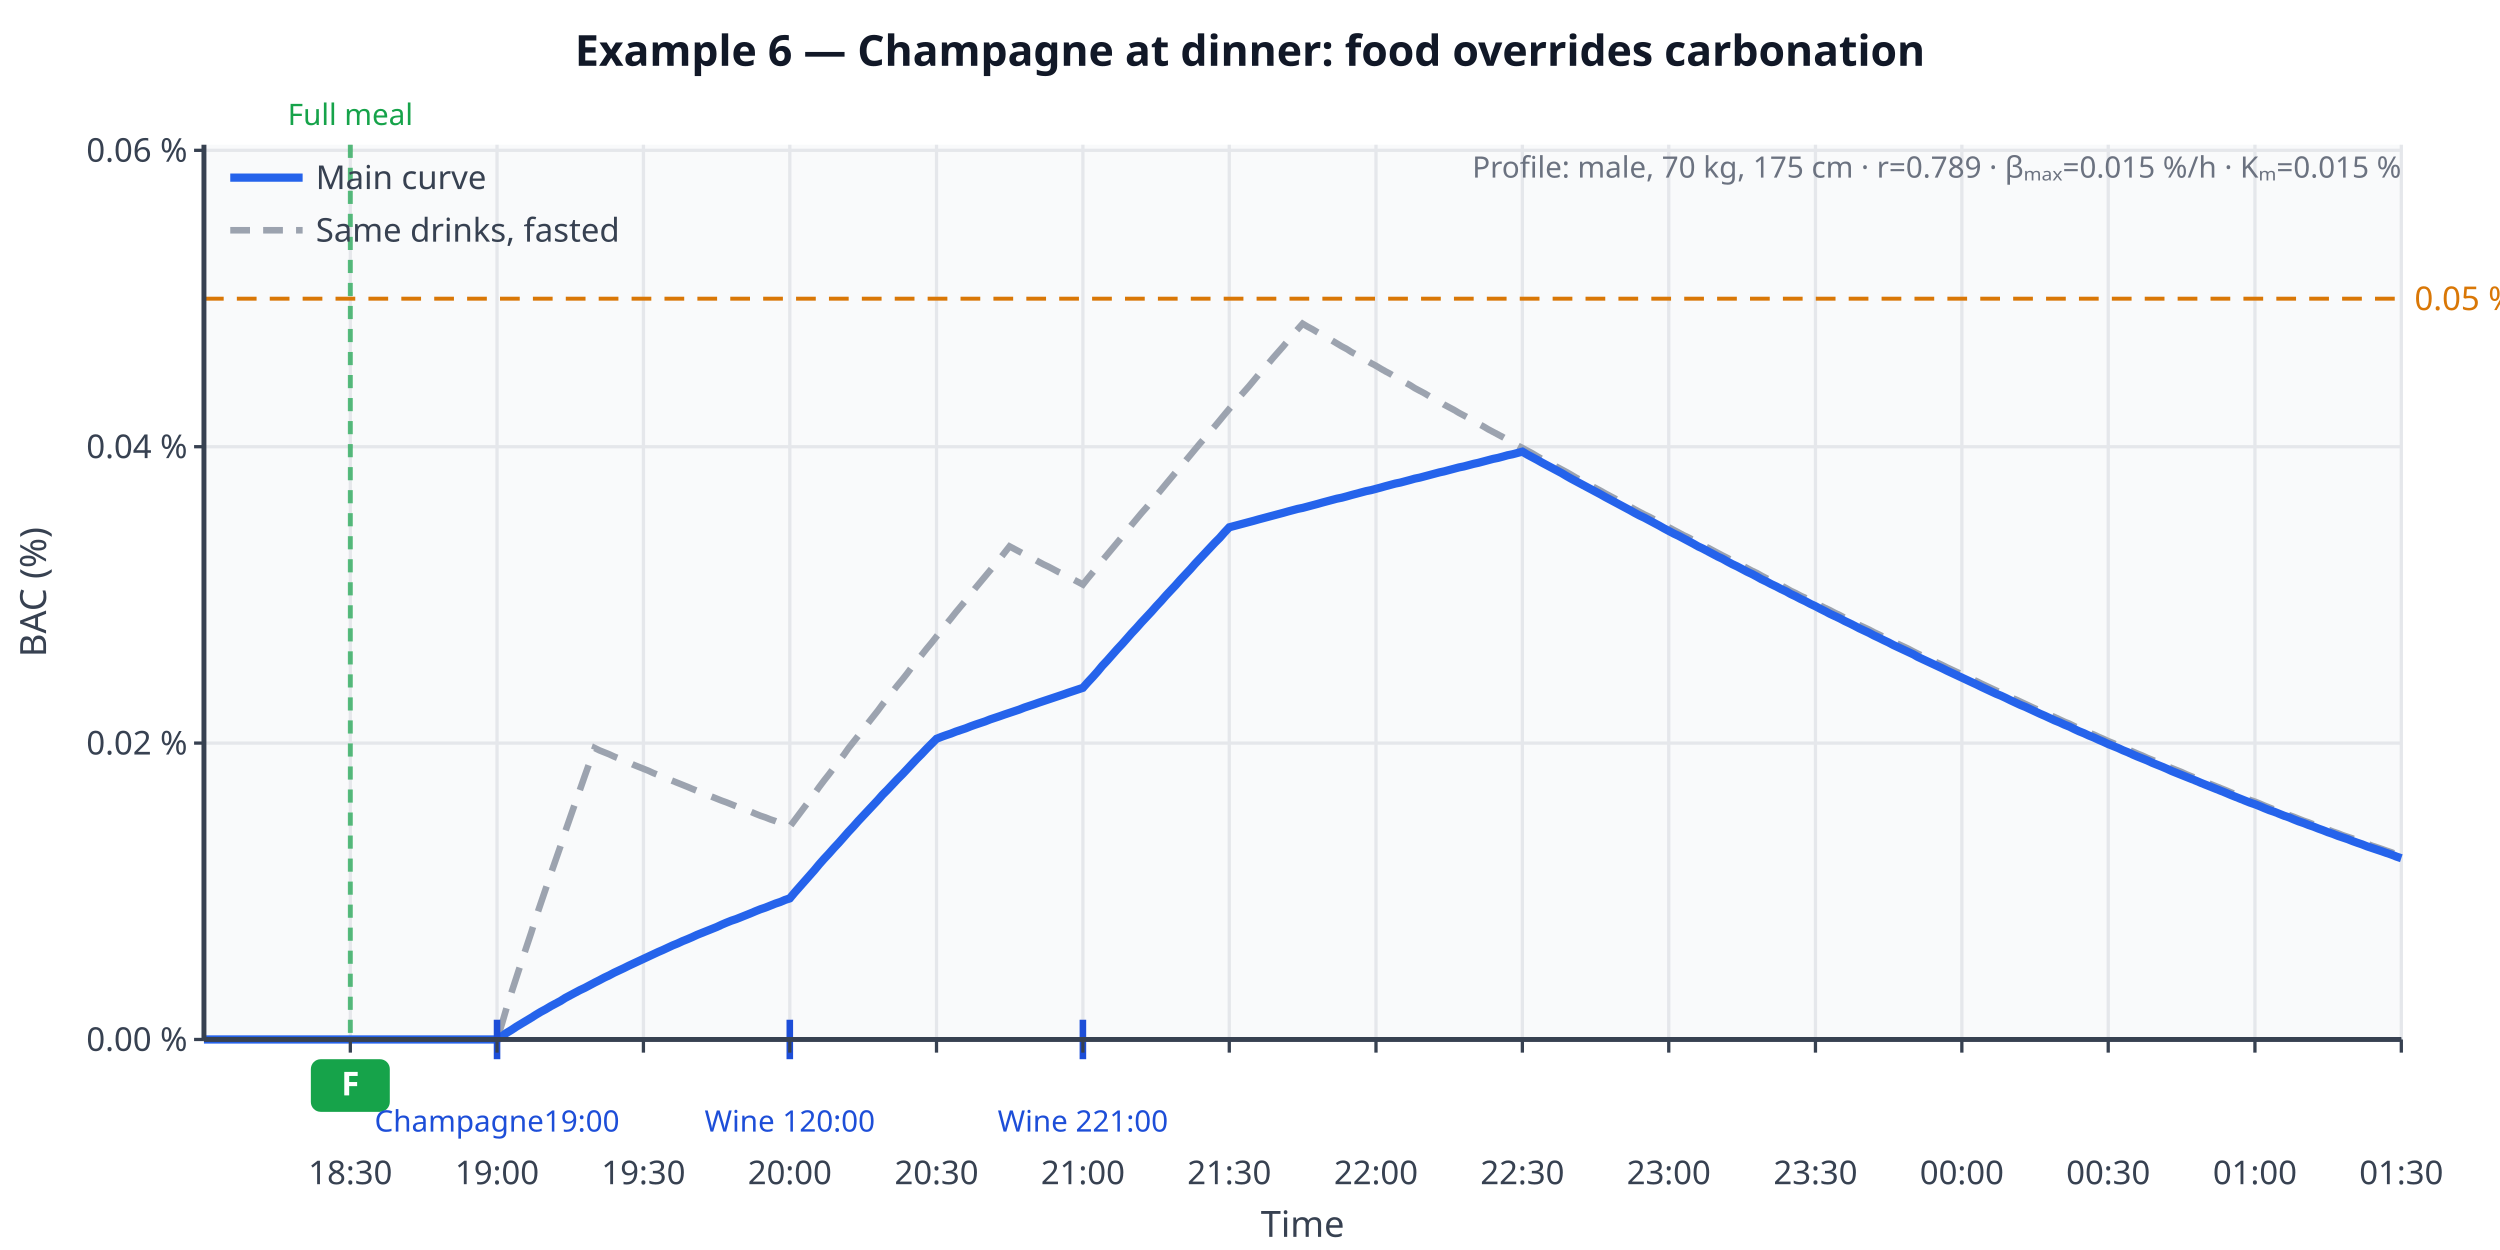
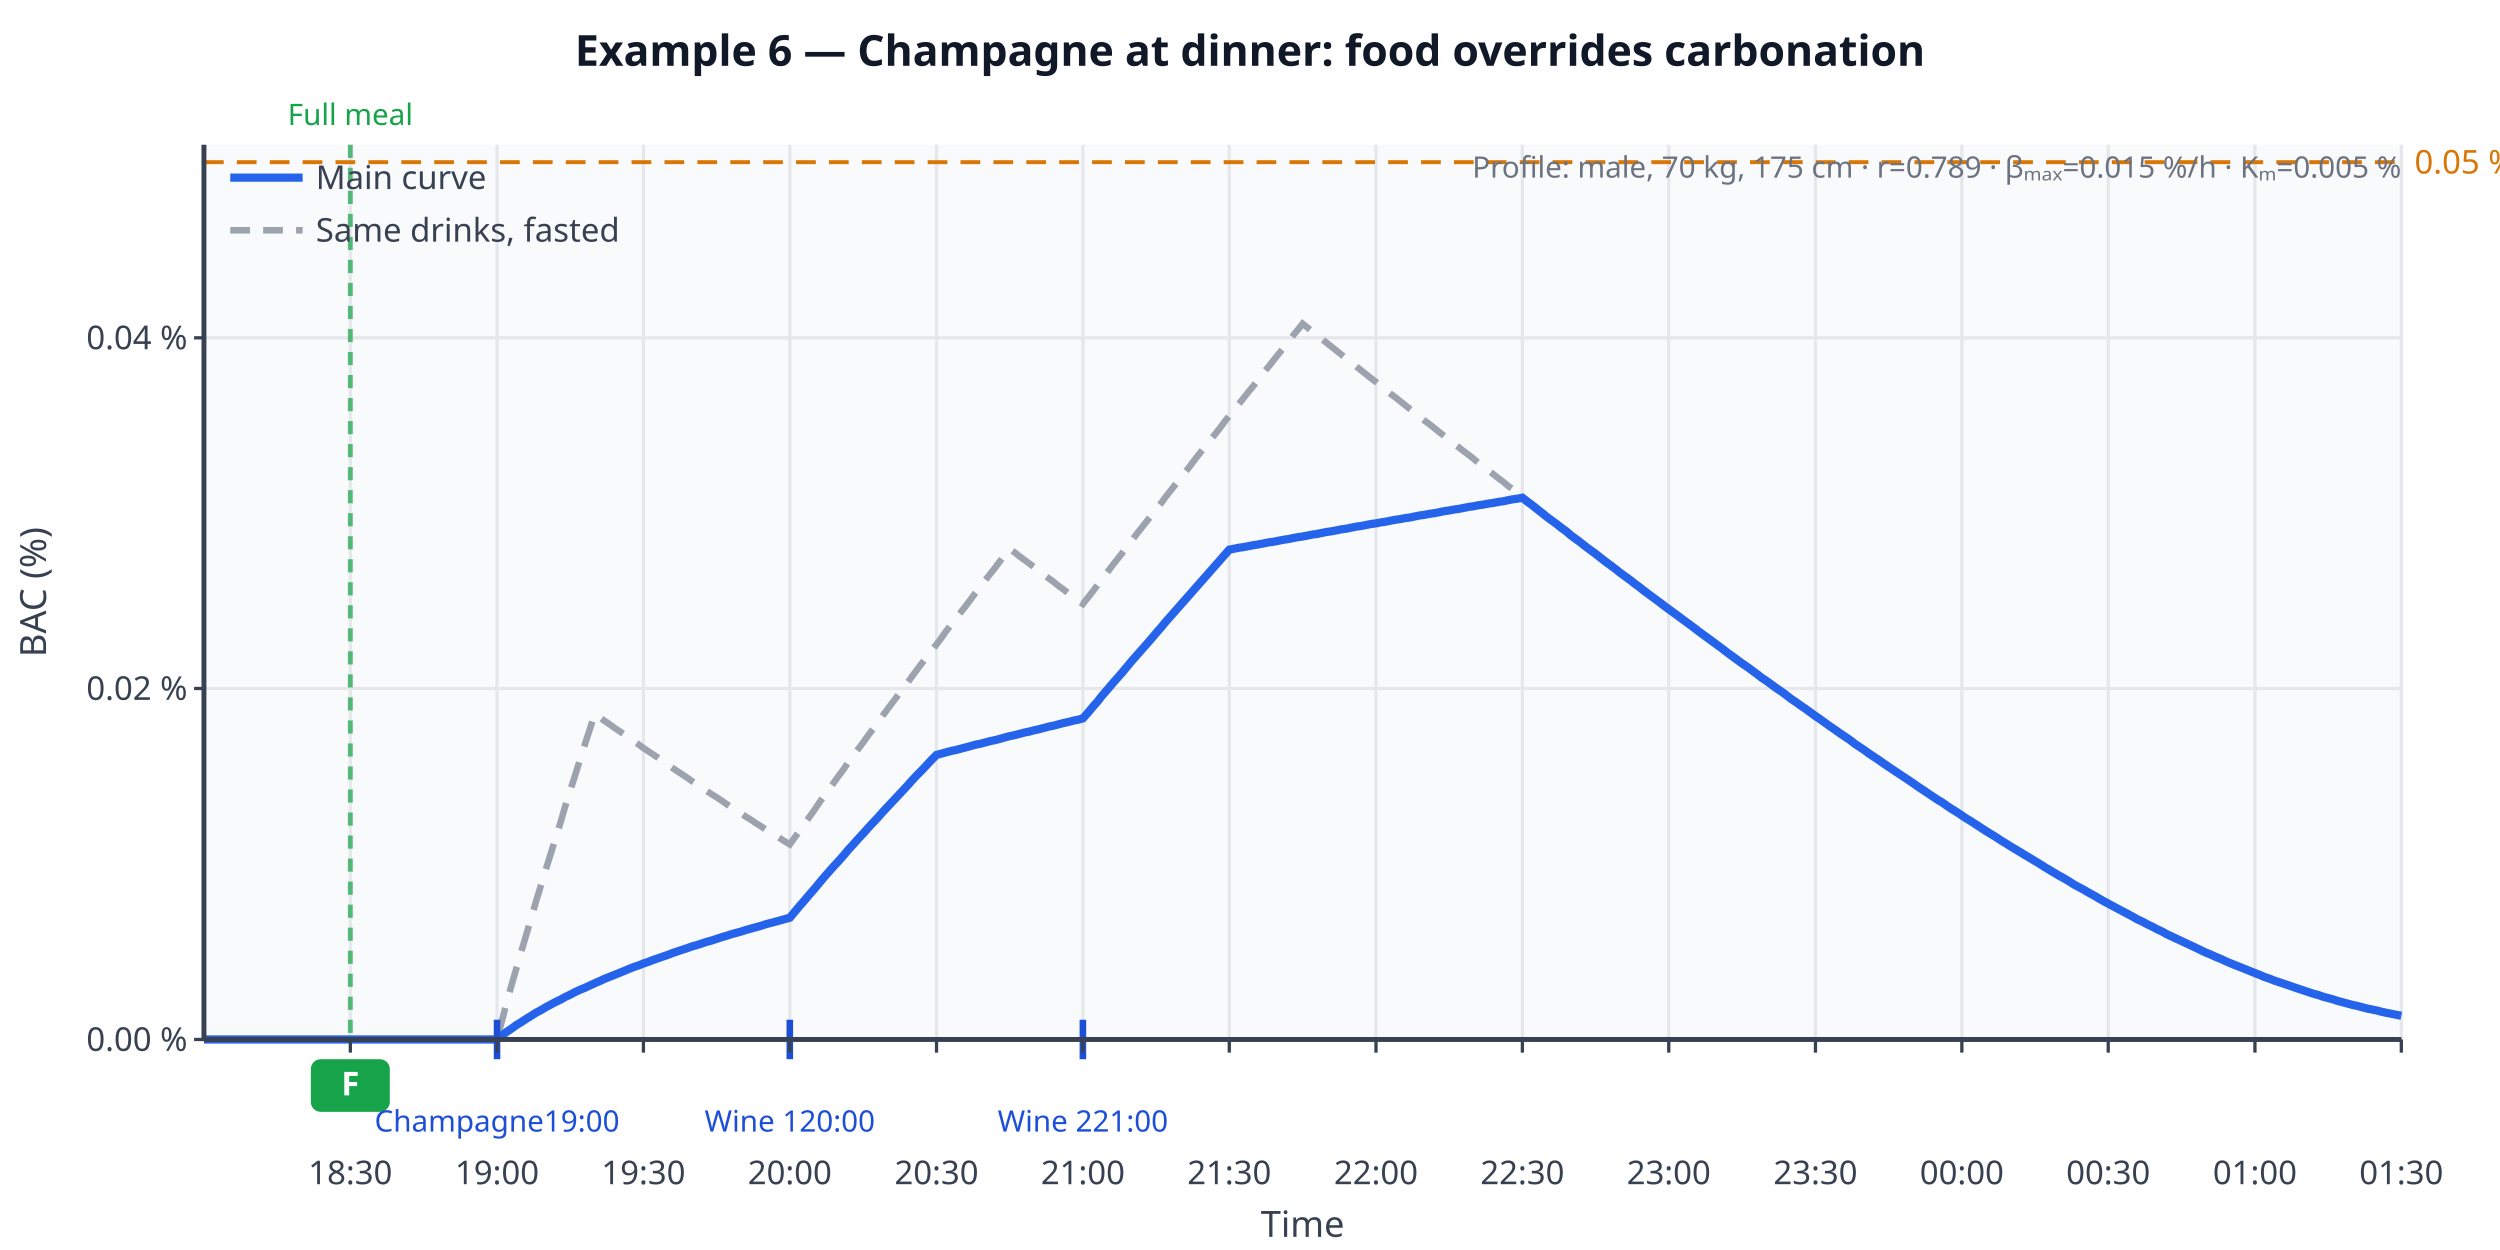
<svg xmlns="http://www.w3.org/2000/svg" viewBox="0 0 760 380" width="760" height="380" font-family="system-ui,sans-serif">
  <rect width="760" height="380" fill="#ffffff" />
  <rect x="62" y="44" width="668" height="272" fill="#f9fafb" />
-   <line x1="62" y1="225.9" x2="730" y2="225.9" stroke="#e5e7eb" stroke-width="1" />
-   <line x1="62" y1="135.8" x2="730" y2="135.8" stroke="#e5e7eb" stroke-width="1" />
-   <line x1="62" y1="45.7" x2="730" y2="45.7" stroke="#e5e7eb" stroke-width="1" />
+   <line x1="62" y1="209.3" x2="730" y2="209.3" stroke="#e5e7eb" stroke-width="1" />
+   <line x1="62" y1="102.7" x2="730" y2="102.7" stroke="#e5e7eb" stroke-width="1" />
  <line x1="106.5" y1="44" x2="106.5" y2="316" stroke="#e5e7eb" stroke-width="1" />
  <line x1="151.1" y1="44" x2="151.1" y2="316" stroke="#e5e7eb" stroke-width="1" />
  <line x1="195.6" y1="44" x2="195.6" y2="316" stroke="#e5e7eb" stroke-width="1" />
  <line x1="240.1" y1="44" x2="240.1" y2="316" stroke="#e5e7eb" stroke-width="1" />
  <line x1="284.7" y1="44" x2="284.7" y2="316" stroke="#e5e7eb" stroke-width="1" />
  <line x1="329.2" y1="44" x2="329.2" y2="316" stroke="#e5e7eb" stroke-width="1" />
  <line x1="373.7" y1="44" x2="373.7" y2="316" stroke="#e5e7eb" stroke-width="1" />
  <line x1="418.3" y1="44" x2="418.3" y2="316" stroke="#e5e7eb" stroke-width="1" />
  <line x1="462.8" y1="44" x2="462.8" y2="316" stroke="#e5e7eb" stroke-width="1" />
  <line x1="507.3" y1="44" x2="507.3" y2="316" stroke="#e5e7eb" stroke-width="1" />
  <line x1="551.9" y1="44" x2="551.9" y2="316" stroke="#e5e7eb" stroke-width="1" />
  <line x1="596.4" y1="44" x2="596.4" y2="316" stroke="#e5e7eb" stroke-width="1" />
  <line x1="640.9" y1="44" x2="640.9" y2="316" stroke="#e5e7eb" stroke-width="1" />
  <line x1="685.5" y1="44" x2="685.5" y2="316" stroke="#e5e7eb" stroke-width="1" />
  <line x1="730.0" y1="44" x2="730.0" y2="316" stroke="#e5e7eb" stroke-width="1" />
-   <line x1="62" y1="90.8" x2="730" y2="90.8" stroke="#d97706" stroke-width="1.2" stroke-dasharray="6,4" />
-   <text x="734" y="90.8" fill="#d97706" font-size="10" dominant-baseline="middle">0.05 %</text>
-   <polyline points="62.0,316.0 63.5,316.0 65.0,316.0 66.5,316.0 67.9,316.0 69.4,316.0 70.9,316.0 72.4,316.0 73.9,316.0 75.4,316.0 76.8,316.0 78.3,316.0 79.8,316.0 81.3,316.0 82.8,316.0 84.3,316.0 85.8,316.0 87.2,316.0 88.7,316.0 90.2,316.0 91.7,316.0 93.2,316.0 94.7,316.0 96.1,316.0 97.6,316.0 99.1,316.0 100.6,316.0 102.1,316.0 103.6,316.0 105.0,316.0 106.5,316.0 108.0,316.0 109.5,316.0 111.0,316.0 112.5,316.0 114.0,316.0 115.4,316.0 116.9,316.0 118.4,316.0 119.9,316.0 121.4,316.0 122.9,316.0 124.3,316.0 125.8,316.0 127.3,316.0 128.8,316.0 130.3,316.0 131.8,316.0 133.3,316.0 134.7,316.0 136.2,316.0 137.7,316.0 139.2,316.0 140.7,316.0 142.2,316.0 143.6,316.0 145.1,316.0 146.6,316.0 148.1,316.0 149.6,316.0 151.1,316.0 152.6,311.2 154.0,306.4 155.5,301.7 157.0,297.1 158.5,292.5 160.0,288.0 161.5,283.5 162.9,279.0 164.4,274.6 165.9,270.2 167.4,265.8 168.9,261.5 170.4,257.2 171.8,252.9 173.3,248.6 174.8,244.3 176.3,240.1 177.8,235.8 179.3,231.6 180.8,227.4 182.2,228.1 183.7,228.7 185.2,229.3 186.7,230.0 188.2,230.6 189.7,231.2 191.1,231.8 192.6,232.5 194.1,233.1 195.6,233.7 197.1,234.3 198.6,235.0 200.1,235.6 201.5,236.2 203.0,236.8 204.5,237.4 206.0,238.0 207.5,238.6 209.0,239.2 210.4,239.8 211.9,240.4 213.4,241.0 214.9,241.6 216.4,242.2 217.9,242.8 219.4,243.4 220.8,243.9 222.3,244.5 223.8,245.1 225.3,245.7 226.8,246.2 228.3,246.8 229.7,247.4 231.2,248.0 232.7,248.5 234.2,249.1 235.7,249.6 237.2,250.2 238.6,250.8 240.1,251.3 241.6,249.3 243.1,247.3 244.6,245.3 246.1,243.3 247.6,241.3 249.0,239.3 250.5,237.3 252.0,235.4 253.5,233.4 255.0,231.4 256.5,229.5 257.9,227.5 259.4,225.6 260.9,223.7 262.4,221.8 263.9,219.8 265.4,217.9 266.9,216.0 268.3,214.1 269.8,212.2 271.3,210.3 272.8,208.4 274.3,206.6 275.8,204.7 277.2,202.8 278.7,200.9 280.2,199.1 281.7,197.2 283.2,195.4 284.7,193.5 286.2,191.7 287.6,189.8 289.1,188.0 290.6,186.1 292.1,184.3 293.6,182.5 295.1,180.6 296.5,178.8 298.0,177.0 299.5,175.2 301.0,173.4 302.5,171.6 304.0,169.8 305.4,168.0 306.9,166.1 308.4,166.9 309.9,167.7 311.4,168.5 312.9,169.2 314.4,170.0 315.8,170.8 317.3,171.6 318.8,172.3 320.3,173.1 321.8,173.9 323.3,174.6 324.7,175.4 326.2,176.1 327.7,176.9 329.2,177.7 330.7,175.8 332.2,174.0 333.7,172.2 335.1,170.4 336.6,168.6 338.1,166.8 339.6,165.0 341.1,163.2 342.6,161.4 344.0,159.6 345.5,157.8 347.0,156.0 348.5,154.3 350.0,152.5 351.5,150.7 353.0,148.9 354.4,147.2 355.9,145.4 357.4,143.6 358.9,141.9 360.4,140.1 361.9,138.3 363.3,136.6 364.8,134.8 366.3,133.1 367.8,131.3 369.3,129.6 370.8,127.8 372.2,126.1 373.7,124.3 375.2,122.6 376.7,120.8 378.2,119.1 379.7,117.4 381.2,115.6 382.6,113.9 384.1,112.2 385.6,110.5 387.1,108.7 388.6,107.0 390.1,105.3 391.5,103.6 393.0,101.8 394.5,100.1 396.0,98.4 397.5,99.3 399.0,100.1 400.5,101.0 401.9,101.8 403.4,102.7 404.9,103.5 406.4,104.4 407.9,105.3 409.4,106.1 410.8,107.0 412.3,107.8 413.8,108.7 415.3,109.5 416.8,110.4 418.3,111.2 419.8,112.1 421.2,112.9 422.7,113.7 424.2,114.6 425.7,115.4 427.2,116.3 428.7,117.1 430.1,118.0 431.6,118.8 433.1,119.6 434.6,120.5 436.1,121.3 437.6,122.1 439.0,123.0 440.5,123.8 442.0,124.6 443.5,125.5 445.0,126.3 446.5,127.1 448.0,128.0 449.4,128.8 450.9,129.6 452.4,130.5 453.9,131.3 455.4,132.1 456.9,132.9 458.3,133.7 459.8,134.6 461.3,135.4 462.8,136.2 464.3,137.0 465.8,137.8 467.3,138.7 468.7,139.5 470.2,140.3 471.7,141.1 473.2,141.9 474.7,142.7 476.2,143.5 477.6,144.3 479.1,145.2 480.6,146.0 482.1,146.8 483.6,147.6 485.1,148.4 486.6,149.2 488.0,150.0 489.5,150.8 491.0,151.6 492.5,152.4 494.0,153.2 495.5,154.0 496.9,154.8 498.4,155.6 499.9,156.4 501.4,157.1 502.9,157.9 504.4,158.7 505.8,159.5 507.3,160.3 508.8,161.1 510.3,161.9 511.8,162.7 513.3,163.4 514.8,164.2 516.2,165.0 517.7,165.8 519.2,166.5 520.7,167.3 522.2,168.1 523.7,168.9 525.1,169.6 526.6,170.4 528.1,171.2 529.6,171.9 531.1,172.7 532.6,173.5 534.1,174.2 535.5,175.0 537.0,175.8 538.5,176.5 540.0,177.3 541.5,178.0 543.0,178.8 544.4,179.6 545.9,180.3 547.4,181.1 548.9,181.8 550.4,182.6 551.9,183.3 553.4,184.1 554.8,184.8 556.3,185.5 557.8,186.3 559.3,187.0 560.8,187.8 562.3,188.5 563.7,189.2 565.2,190.0 566.7,190.7 568.2,191.4 569.7,192.2 571.2,192.9 572.6,193.6 574.1,194.3 575.6,195.1 577.1,195.8 578.6,196.5 580.1,197.2 581.6,198.0 583.0,198.7 584.5,199.4 586.0,200.1 587.5,200.8 589.0,201.5 590.5,202.2 591.9,202.9 593.4,203.6 594.9,204.3 596.4,205.0 597.9,205.7 599.4,206.4 600.9,207.1 602.3,207.8 603.8,208.5 605.3,209.2 606.8,209.9 608.3,210.6 609.8,211.3 611.2,212.0 612.7,212.6 614.2,213.3 615.7,214.0 617.2,214.7 618.7,215.4 620.2,216.0 621.6,216.7 623.1,217.4 624.6,218.0 626.1,218.7 627.6,219.4 629.1,220.0 630.5,220.7 632.0,221.4 633.5,222.0 635.0,222.7 636.5,223.3 638.0,224.0 639.4,224.6 640.9,225.3 642.4,225.9 643.9,226.6 645.4,227.2 646.9,227.8 648.4,228.5 649.8,229.1 651.3,229.7 652.8,230.4 654.3,231.0 655.8,231.6 657.3,232.3 658.7,232.9 660.2,233.5 661.7,234.1 663.2,234.7 664.7,235.4 666.2,236.0 667.7,236.6 669.1,237.2 670.6,237.8 672.1,238.4 673.6,239.0 675.1,239.6 676.6,240.2 678.0,240.8 679.5,241.4 681.0,242.0 682.5,242.6 684.0,243.2 685.5,243.7 687.0,244.3 688.4,244.9 689.9,245.5 691.4,246.1 692.9,246.6 694.4,247.2 695.9,247.8 697.3,248.3 698.8,248.9 700.3,249.5 701.8,250.0 703.3,250.6 704.8,251.1 706.2,251.7 707.7,252.2 709.2,252.8 710.7,253.3 712.2,253.9 713.7,254.4 715.2,254.9 716.6,255.5 718.1,256.0 719.6,256.5 721.1,257.1 722.6,257.6 724.1,258.1 725.5,258.6 727.0,259.1 728.5,259.7 730.0,260.2" fill="none" stroke="#9ca3af" stroke-width="2" stroke-dasharray="8,5" />
-   <polyline points="62.0,316.0 63.5,316.0 65.0,316.0 66.5,316.0 67.9,316.0 69.4,316.0 70.9,316.0 72.4,316.0 73.9,316.0 75.4,316.0 76.8,316.0 78.3,316.0 79.8,316.0 81.3,316.0 82.8,316.0 84.3,316.0 85.8,316.0 87.2,316.0 88.7,316.0 90.2,316.0 91.7,316.0 93.2,316.0 94.7,316.0 96.1,316.0 97.6,316.0 99.1,316.0 100.6,316.0 102.1,316.0 103.6,316.0 105.0,316.0 106.5,316.0 108.0,316.0 109.5,316.0 111.0,316.0 112.5,316.0 114.0,316.0 115.4,316.0 116.9,316.0 118.4,316.0 119.9,316.0 121.4,316.0 122.9,316.0 124.3,316.0 125.8,316.0 127.3,316.0 128.8,316.0 130.3,316.0 131.8,316.0 133.3,316.0 134.7,316.0 136.2,316.0 137.7,316.0 139.2,316.0 140.7,316.0 142.2,316.0 143.6,316.0 145.1,316.0 146.6,316.0 148.1,316.0 149.6,316.0 151.1,316.0 152.6,315.0 154.0,314.0 155.5,313.1 157.0,312.1 158.5,311.2 160.0,310.3 161.5,309.4 162.9,308.5 164.4,307.6 165.9,306.8 167.4,305.9 168.9,305.1 170.4,304.3 171.8,303.4 173.3,302.6 174.8,301.8 176.3,301.0 177.8,300.3 179.3,299.5 180.8,298.7 182.2,298.0 183.7,297.2 185.2,296.5 186.7,295.7 188.2,295.0 189.7,294.3 191.1,293.6 192.6,292.9 194.1,292.2 195.6,291.5 197.1,290.8 198.6,290.1 200.1,289.4 201.5,288.8 203.0,288.1 204.5,287.4 206.0,286.8 207.5,286.1 209.0,285.5 210.4,284.9 211.9,284.2 213.4,283.6 214.9,283.0 216.4,282.4 217.9,281.8 219.4,281.1 220.8,280.5 222.3,279.9 223.8,279.4 225.3,278.8 226.8,278.2 228.3,277.6 229.7,277.0 231.2,276.4 232.7,275.9 234.2,275.3 235.7,274.7 237.2,274.2 238.6,273.6 240.1,273.1 241.6,271.3 243.1,269.6 244.6,267.9 246.1,266.2 247.6,264.5 249.0,262.8 250.5,261.1 252.0,259.5 253.5,257.8 255.0,256.2 256.5,254.5 257.9,252.9 259.4,251.3 260.9,249.6 262.4,248.0 263.9,246.4 265.4,244.8 266.9,243.2 268.3,241.6 269.8,240.1 271.3,238.5 272.8,236.9 274.3,235.4 275.8,233.8 277.2,232.3 278.7,230.7 280.2,229.2 281.7,227.6 283.2,226.1 284.7,224.6 286.2,224.0 287.6,223.5 289.1,223.0 290.6,222.4 292.1,221.9 293.6,221.4 295.1,220.8 296.5,220.3 298.0,219.8 299.5,219.3 301.0,218.7 302.5,218.2 304.0,217.7 305.4,217.2 306.9,216.7 308.4,216.2 309.9,215.7 311.4,215.1 312.9,214.6 314.4,214.1 315.8,213.6 317.3,213.1 318.8,212.6 320.3,212.1 321.8,211.6 323.3,211.1 324.7,210.6 326.2,210.1 327.7,209.6 329.2,209.1 330.7,207.4 332.2,205.8 333.7,204.1 335.1,202.4 336.6,200.8 338.1,199.1 339.6,197.4 341.1,195.8 342.6,194.1 344.0,192.5 345.5,190.9 347.0,189.2 348.5,187.6 350.0,186.0 351.5,184.3 353.0,182.7 354.4,181.1 355.9,179.5 357.4,177.9 358.9,176.2 360.4,174.6 361.9,173.0 363.3,171.4 364.8,169.8 366.3,168.2 367.8,166.6 369.3,165.0 370.8,163.5 372.2,161.9 373.7,160.3 375.2,159.9 376.7,159.5 378.2,159.1 379.7,158.7 381.2,158.3 382.6,157.9 384.1,157.5 385.6,157.1 387.1,156.7 388.6,156.3 390.1,155.9 391.5,155.5 393.0,155.1 394.5,154.7 396.0,154.4 397.5,154.0 399.0,153.6 400.5,153.2 401.9,152.8 403.4,152.4 404.9,152.0 406.4,151.6 407.9,151.3 409.4,150.9 410.8,150.5 412.3,150.1 413.8,149.7 415.3,149.3 416.8,149.0 418.3,148.6 419.8,148.2 421.2,147.8 422.7,147.4 424.2,147.0 425.7,146.7 427.2,146.3 428.7,145.9 430.1,145.5 431.6,145.2 433.1,144.8 434.6,144.4 436.1,144.0 437.6,143.6 439.0,143.3 440.5,142.9 442.0,142.5 443.5,142.1 445.0,141.8 446.5,141.4 448.0,141.0 449.4,140.7 450.9,140.3 452.4,139.9 453.9,139.5 455.4,139.2 456.9,138.8 458.3,138.4 459.8,138.1 461.3,137.7 462.8,137.3 464.3,138.2 465.8,139.0 467.3,139.8 468.7,140.6 470.2,141.4 471.7,142.2 473.2,143.0 474.7,143.8 476.2,144.7 477.6,145.5 479.1,146.3 480.6,147.1 482.1,147.9 483.6,148.7 485.1,149.5 486.6,150.3 488.0,151.1 489.5,151.9 491.0,152.7 492.5,153.5 494.0,154.3 495.5,155.1 496.9,155.9 498.4,156.7 499.9,157.4 501.4,158.2 502.9,159.0 504.4,159.8 505.8,160.6 507.3,161.4 508.8,162.2 510.3,162.9 511.8,163.7 513.3,164.5 514.8,165.3 516.2,166.1 517.7,166.8 519.2,167.6 520.7,168.4 522.2,169.2 523.7,169.9 525.1,170.7 526.6,171.5 528.1,172.2 529.6,173.0 531.1,173.8 532.6,174.5 534.1,175.3 535.5,176.1 537.0,176.8 538.5,177.6 540.0,178.3 541.5,179.1 543.0,179.8 544.4,180.6 545.9,181.3 547.4,182.1 548.9,182.8 550.4,183.6 551.9,184.3 553.4,185.1 554.8,185.8 556.3,186.6 557.8,187.3 559.3,188.0 560.8,188.8 562.3,189.5 563.7,190.2 565.2,191.0 566.7,191.7 568.2,192.4 569.7,193.2 571.2,193.9 572.6,194.6 574.1,195.3 575.6,196.1 577.1,196.8 578.6,197.5 580.1,198.2 581.6,198.9 583.0,199.7 584.5,200.4 586.0,201.1 587.5,201.8 589.0,202.5 590.5,203.2 591.9,203.9 593.4,204.6 594.9,205.3 596.4,206.0 597.9,206.7 599.4,207.4 600.9,208.1 602.3,208.8 603.8,209.5 605.3,210.2 606.8,210.9 608.3,211.5 609.8,212.2 611.2,212.9 612.7,213.6 614.2,214.3 615.7,214.9 617.2,215.6 618.7,216.3 620.2,217.0 621.6,217.6 623.1,218.3 624.6,219.0 626.1,219.6 627.6,220.3 629.1,220.9 630.5,221.6 632.0,222.3 633.5,222.9 635.0,223.6 636.5,224.2 638.0,224.9 639.4,225.5 640.9,226.2 642.4,226.8 643.9,227.4 645.4,228.1 646.9,228.7 648.4,229.4 649.8,230.0 651.3,230.6 652.8,231.2 654.3,231.9 655.8,232.5 657.3,233.1 658.7,233.7 660.2,234.4 661.7,235.0 663.2,235.6 664.7,236.2 666.2,236.8 667.7,237.4 669.1,238.0 670.6,238.6 672.1,239.2 673.6,239.8 675.1,240.4 676.6,241.0 678.0,241.6 679.5,242.2 681.0,242.8 682.5,243.4 684.0,244.0 685.5,244.5 687.0,245.1 688.4,245.7 689.9,246.3 691.4,246.8 692.9,247.4 694.4,248.0 695.9,248.5 697.3,249.1 698.8,249.7 700.3,250.2 701.8,250.8 703.3,251.3 704.8,251.9 706.2,252.4 707.7,253.0 709.2,253.5 710.7,254.1 712.2,254.6 713.7,255.1 715.2,255.7 716.6,256.2 718.1,256.7 719.6,257.3 721.1,257.8 722.6,258.3 724.1,258.8 725.5,259.3 727.0,259.8 728.5,260.4 730.0,260.9" fill="none" stroke="#2563eb" stroke-width="2.5" />
+   <line x1="62" y1="49.3" x2="730" y2="49.3" stroke="#d97706" stroke-width="1.2" stroke-dasharray="6,4" />
+   <text x="734" y="49.3" fill="#d97706" font-size="10" dominant-baseline="middle">0.05 %</text>
+   <polyline points="62.0,316.0 63.5,316.0 65.0,316.0 66.5,316.0 67.9,316.0 69.4,316.0 70.9,316.0 72.4,316.0 73.9,316.0 75.4,316.0 76.8,316.0 78.3,316.0 79.8,316.0 81.3,316.0 82.8,316.0 84.3,316.0 85.8,316.0 87.2,316.0 88.7,316.0 90.2,316.0 91.7,316.0 93.2,316.0 94.7,316.0 96.1,316.0 97.6,316.0 99.1,316.0 100.6,316.0 102.1,316.0 103.6,316.0 105.0,316.0 106.5,316.0 108.0,316.0 109.5,316.0 111.0,316.0 112.5,316.0 114.0,316.0 115.4,316.0 116.9,316.0 118.4,316.0 119.9,316.0 121.4,316.0 122.9,316.0 124.3,316.0 125.8,316.0 127.3,316.0 128.8,316.0 130.3,316.0 131.8,316.0 133.3,316.0 134.7,316.0 136.2,316.0 137.7,316.0 139.2,316.0 140.7,316.0 142.2,316.0 143.6,316.0 145.1,316.0 146.6,316.0 148.1,316.0 149.6,316.0 151.1,316.0 152.6,310.3 154.0,304.8 155.5,299.5 157.0,294.3 158.5,289.2 160.0,284.1 161.5,279.1 162.9,274.2 164.4,269.3 165.9,264.4 167.4,259.6 168.9,254.8 170.4,250.0 171.8,245.2 173.3,240.5 174.8,235.8 176.3,231.0 177.8,226.3 179.3,221.7 180.8,217.0 182.2,218.0 183.7,219.1 185.2,220.1 186.7,221.2 188.2,222.2 189.7,223.2 191.1,224.3 192.6,225.3 194.1,226.3 195.6,227.4 197.1,228.4 198.6,229.4 200.1,230.4 201.5,231.5 203.0,232.5 204.5,233.5 206.0,234.5 207.5,235.5 209.0,236.5 210.4,237.5 211.9,238.5 213.4,239.5 214.9,240.5 216.4,241.5 217.9,242.4 219.4,243.4 220.8,244.4 222.3,245.4 223.8,246.3 225.3,247.3 226.8,248.3 228.3,249.2 229.7,250.2 231.2,251.1 232.7,252.1 234.2,253.0 235.7,253.9 237.2,254.9 238.6,255.8 240.1,256.7 241.6,254.6 243.1,252.5 244.6,250.4 246.1,248.3 247.6,246.2 249.0,244.1 250.5,242.0 252.0,239.9 253.5,237.9 255.0,235.8 256.5,233.8 257.9,231.7 259.4,229.7 260.9,227.7 262.4,225.7 263.9,223.6 265.4,221.6 266.9,219.6 268.3,217.6 269.8,215.6 271.3,213.6 272.8,211.6 274.3,209.6 275.8,207.7 277.2,205.7 278.7,203.7 280.2,201.7 281.7,199.8 283.2,197.8 284.7,195.9 286.2,193.9 287.6,191.9 289.1,190.0 290.6,188.0 292.1,186.1 293.6,184.2 295.1,182.2 296.5,180.3 298.0,178.4 299.5,176.4 301.0,174.5 302.5,172.6 304.0,170.6 305.4,168.7 306.9,166.8 308.4,167.9 309.9,169.1 311.4,170.2 312.9,171.3 314.4,172.4 315.8,173.6 317.3,174.7 318.8,175.8 320.3,176.9 321.8,178.1 323.3,179.2 324.7,180.3 326.2,181.4 327.7,182.5 329.2,183.6 330.7,181.7 332.2,179.8 333.7,177.8 335.1,175.9 336.6,174.0 338.1,172.0 339.6,170.1 341.1,168.2 342.6,166.3 344.0,164.4 345.5,162.4 347.0,160.5 348.5,158.6 350.0,156.7 351.5,154.8 353.0,152.9 354.4,151.0 355.9,149.1 357.4,147.2 358.9,145.3 360.4,143.4 361.9,141.5 363.3,139.6 364.8,137.7 366.3,135.9 367.8,134.0 369.3,132.1 370.8,130.2 372.2,128.3 373.7,126.4 375.2,124.6 376.7,122.7 378.2,120.8 379.7,118.9 381.2,117.1 382.6,115.2 384.1,113.3 385.6,111.5 387.1,109.6 388.6,107.7 390.1,105.9 391.5,104.0 393.0,102.1 394.5,100.3 396.0,98.4 397.5,99.6 399.0,100.8 400.5,102.0 401.9,103.1 403.4,104.3 404.9,105.5 406.4,106.7 407.9,107.9 409.4,109.1 410.8,110.2 412.3,111.4 413.8,112.6 415.3,113.8 416.8,115.0 418.3,116.1 419.8,117.3 421.2,118.5 422.7,119.7 424.2,120.8 425.7,122.0 427.2,123.2 428.7,124.4 430.1,125.5 431.6,126.7 433.1,127.9 434.6,129.0 436.1,130.2 437.6,131.4 439.0,132.5 440.5,133.7 442.0,134.9 443.5,136.0 445.0,137.2 446.5,138.3 448.0,139.5 449.4,140.7 450.9,141.8 452.4,143.0 453.9,144.1 455.4,145.3 456.9,146.4 458.3,147.6 459.8,148.7 461.3,149.9 462.8,151.0 464.3,152.2 465.8,153.3 467.3,154.5 468.7,155.6 470.2,156.8 471.7,157.9 473.2,159.1 474.7,160.2 476.2,161.3 477.6,162.5 479.1,163.6 480.6,164.7 482.1,165.9 483.6,167.0 485.1,168.1 486.6,169.3 488.0,170.4 489.5,171.5 491.0,172.6 492.5,173.8 494.0,174.9 495.5,176.0 496.9,177.1 498.4,178.3 499.9,179.4 501.4,180.5 502.9,181.6 504.4,182.7 505.8,183.8 507.3,184.9 508.8,186.0 510.3,187.1 511.8,188.3 513.3,189.4 514.8,190.5 516.2,191.6 517.7,192.7 519.2,193.7 520.7,194.8 522.2,195.9 523.7,197.0 525.1,198.1 526.6,199.2 528.1,200.3 529.6,201.4 531.1,202.5 532.6,203.5 534.1,204.6 535.5,205.7 537.0,206.8 538.5,207.8 540.0,208.9 541.5,210.0 543.0,211.0 544.4,212.1 545.9,213.2 547.4,214.2 548.9,215.3 550.4,216.3 551.9,217.4 553.4,218.4 554.8,219.5 556.3,220.5 557.8,221.6 559.3,222.6 560.8,223.6 562.3,224.7 563.7,225.7 565.2,226.7 566.7,227.8 568.2,228.8 569.7,229.8 571.2,230.8 572.6,231.8 574.1,232.9 575.6,233.9 577.1,234.9 578.6,235.9 580.1,236.9 581.6,237.9 583.0,238.9 584.5,239.9 586.0,240.8 587.5,241.8 589.0,242.8 590.5,243.8 591.9,244.8 593.4,245.7 594.9,246.7 596.4,247.7 597.9,248.6 599.4,249.6 600.9,250.5 602.3,251.5 603.8,252.4 605.3,253.4 606.8,254.3 608.3,255.2 609.8,256.2 611.2,257.1 612.7,258.0 614.2,258.9 615.7,259.8 617.2,260.7 618.7,261.6 620.2,262.5 621.6,263.4 623.1,264.3 624.6,265.2 626.1,266.0 627.6,266.9 629.1,267.8 630.5,268.6 632.0,269.5 633.5,270.3 635.0,271.2 636.5,272.0 638.0,272.8 639.4,273.7 640.9,274.5 642.4,275.3 643.9,276.1 645.4,276.9 646.9,277.7 648.4,278.5 649.8,279.3 651.3,280.0 652.8,280.8 654.3,281.6 655.8,282.3 657.3,283.1 658.7,283.8 660.2,284.5 661.7,285.2 663.2,286.0 664.7,286.7 666.2,287.4 667.7,288.0 669.1,288.7 670.6,289.4 672.1,290.1 673.6,290.7 675.1,291.4 676.6,292.0 678.0,292.6 679.5,293.3 681.0,293.9 682.5,294.5 684.0,295.1 685.5,295.7 687.0,296.2 688.4,296.8 689.9,297.4 691.4,297.9 692.9,298.5 694.4,299.0 695.9,299.5 697.3,300.0 698.8,300.5 700.3,301.0 701.8,301.5 703.3,302.0 704.8,302.4 706.2,302.9 707.7,303.3 709.2,303.7 710.7,304.2 712.2,304.6 713.7,305.0 715.2,305.4 716.6,305.7 718.1,306.1 719.6,306.5 721.1,306.8 722.6,307.2 724.1,307.5 725.5,307.8 727.0,308.1 728.5,308.4 730.0,308.7" fill="none" stroke="#9ca3af" stroke-width="2" stroke-dasharray="8,5" />
+   <polyline points="62.0,316.0 63.5,316.0 65.0,316.0 66.5,316.0 67.9,316.0 69.4,316.0 70.9,316.0 72.4,316.0 73.9,316.0 75.4,316.0 76.8,316.0 78.3,316.0 79.8,316.0 81.3,316.0 82.8,316.0 84.3,316.0 85.8,316.0 87.2,316.0 88.7,316.0 90.2,316.0 91.7,316.0 93.2,316.0 94.7,316.0 96.1,316.0 97.6,316.0 99.1,316.0 100.6,316.0 102.1,316.0 103.6,316.0 105.0,316.0 106.5,316.0 108.0,316.0 109.5,316.0 111.0,316.0 112.5,316.0 114.0,316.0 115.4,316.0 116.9,316.0 118.4,316.0 119.9,316.0 121.4,316.0 122.9,316.0 124.3,316.0 125.8,316.0 127.3,316.0 128.8,316.0 130.3,316.0 131.8,316.0 133.3,316.0 134.7,316.0 136.2,316.0 137.7,316.0 139.2,316.0 140.7,316.0 142.2,316.0 143.6,316.0 145.1,316.0 146.6,316.0 148.1,316.0 149.6,316.0 151.1,316.0 152.6,314.8 154.0,313.7 155.5,312.7 157.0,311.6 158.5,310.7 160.0,309.7 161.5,308.8 162.9,307.9 164.4,307.1 165.9,306.2 167.4,305.4 168.9,304.6 170.4,303.9 171.8,303.1 173.3,302.4 174.8,301.6 176.3,300.9 177.8,300.3 179.3,299.6 180.8,298.9 182.2,298.3 183.7,297.6 185.2,297.0 186.7,296.4 188.2,295.8 189.7,295.2 191.1,294.6 192.6,294.0 194.1,293.5 195.6,292.9 197.1,292.4 198.6,291.8 200.1,291.3 201.5,290.8 203.0,290.3 204.5,289.7 206.0,289.2 207.5,288.7 209.0,288.2 210.4,287.7 211.9,287.3 213.4,286.8 214.9,286.3 216.4,285.9 217.9,285.4 219.4,284.9 220.8,284.5 222.3,284.0 223.8,283.6 225.3,283.2 226.8,282.7 228.3,282.3 229.7,281.9 231.2,281.5 232.7,281.0 234.2,280.6 235.7,280.2 237.2,279.8 238.6,279.4 240.1,279.0 241.6,277.2 243.1,275.4 244.6,273.7 246.1,271.9 247.6,270.2 249.0,268.5 250.5,266.7 252.0,265.0 253.5,263.3 255.0,261.7 256.5,260.0 257.9,258.3 259.4,256.7 260.9,255.0 262.4,253.4 263.9,251.7 265.4,250.1 266.9,248.5 268.3,246.9 269.8,245.3 271.3,243.7 272.8,242.1 274.3,240.5 275.8,238.9 277.2,237.3 278.7,235.7 280.2,234.2 281.7,232.6 283.2,231.0 284.7,229.5 286.2,229.1 287.6,228.7 289.1,228.3 290.6,228.0 292.1,227.6 293.6,227.2 295.1,226.8 296.5,226.4 298.0,226.1 299.5,225.7 301.0,225.3 302.5,225.0 304.0,224.6 305.4,224.2 306.9,223.8 308.4,223.5 309.9,223.1 311.4,222.7 312.9,222.4 314.4,222.0 315.8,221.7 317.3,221.3 318.8,220.9 320.3,220.6 321.8,220.2 323.3,219.8 324.7,219.5 326.2,219.1 327.7,218.8 329.2,218.4 330.7,216.7 332.2,214.9 333.7,213.2 335.1,211.4 336.6,209.7 338.1,207.9 339.6,206.2 341.1,204.5 342.6,202.7 344.0,201.0 345.5,199.3 347.0,197.6 348.5,195.9 350.0,194.2 351.5,192.4 353.0,190.7 354.4,189.0 355.9,187.3 357.4,185.6 358.9,183.9 360.4,182.2 361.9,180.5 363.3,178.9 364.8,177.2 366.3,175.5 367.8,173.8 369.3,172.1 370.8,170.4 372.2,168.8 373.7,167.1 375.2,166.8 376.7,166.5 378.2,166.3 379.7,166.0 381.2,165.7 382.6,165.5 384.1,165.2 385.6,164.9 387.1,164.7 388.6,164.4 390.1,164.1 391.5,163.9 393.0,163.6 394.5,163.3 396.0,163.1 397.5,162.8 399.0,162.5 400.5,162.3 401.9,162.0 403.4,161.7 404.9,161.5 406.4,161.2 407.9,160.9 409.4,160.7 410.8,160.4 412.3,160.1 413.8,159.9 415.3,159.6 416.8,159.3 418.3,159.1 419.8,158.8 421.2,158.6 422.7,158.3 424.2,158.0 425.7,157.8 427.2,157.5 428.7,157.3 430.1,157.0 431.6,156.7 433.1,156.5 434.6,156.2 436.1,156.0 437.6,155.7 439.0,155.4 440.5,155.2 442.0,154.9 443.5,154.7 445.0,154.4 446.5,154.1 448.0,153.9 449.4,153.6 450.9,153.4 452.4,153.1 453.9,152.9 455.4,152.6 456.9,152.4 458.3,152.1 459.8,151.8 461.3,151.6 462.8,151.3 464.3,152.5 465.8,153.6 467.3,154.8 468.7,155.9 470.2,157.1 471.7,158.2 473.2,159.3 474.7,160.5 476.2,161.6 477.6,162.8 479.1,163.9 480.6,165.0 482.1,166.2 483.6,167.3 485.1,168.4 486.6,169.6 488.0,170.7 489.5,171.8 491.0,172.9 492.5,174.1 494.0,175.2 495.5,176.3 496.9,177.4 498.4,178.5 499.9,179.7 501.4,180.8 502.9,181.9 504.4,183.0 505.8,184.1 507.3,185.2 508.8,186.3 510.3,187.4 511.8,188.5 513.3,189.6 514.8,190.7 516.2,191.8 517.7,192.9 519.2,194.0 520.7,195.1 522.2,196.2 523.7,197.3 525.1,198.4 526.6,199.5 528.1,200.6 529.6,201.7 531.1,202.7 532.6,203.8 534.1,204.9 535.5,206.0 537.0,207.0 538.5,208.1 540.0,209.2 541.5,210.2 543.0,211.3 544.4,212.4 545.9,213.4 547.4,214.5 548.9,215.5 550.4,216.6 551.9,217.7 553.4,218.7 554.8,219.7 556.3,220.8 557.8,221.8 559.3,222.9 560.8,223.9 562.3,224.9 563.7,226.0 565.2,227.0 566.7,228.0 568.2,229.1 569.7,230.1 571.2,231.1 572.6,232.1 574.1,233.1 575.6,234.1 577.1,235.1 578.6,236.1 580.1,237.1 581.6,238.1 583.0,239.1 584.5,240.1 586.0,241.1 587.5,242.1 589.0,243.1 590.5,244.0 591.9,245.0 593.4,246.0 594.9,246.9 596.4,247.9 597.9,248.9 599.4,249.8 600.9,250.8 602.3,251.7 603.8,252.7 605.3,253.6 606.8,254.5 608.3,255.5 609.8,256.4 611.2,257.3 612.7,258.2 614.2,259.1 615.7,260.0 617.2,260.9 618.7,261.8 620.2,262.7 621.6,263.6 623.1,264.5 624.6,265.4 626.1,266.3 627.6,267.1 629.1,268.0 630.5,268.9 632.0,269.7 633.5,270.5 635.0,271.4 636.5,272.2 638.0,273.1 639.4,273.9 640.9,274.7 642.4,275.5 643.9,276.3 645.4,277.1 646.9,277.9 648.4,278.7 649.8,279.5 651.3,280.2 652.8,281.0 654.3,281.7 655.8,282.5 657.3,283.2 658.7,284.0 660.2,284.7 661.7,285.4 663.2,286.1 664.7,286.8 666.2,287.5 667.7,288.2 669.1,288.9 670.6,289.6 672.1,290.2 673.6,290.9 675.1,291.5 676.6,292.2 678.0,292.8 679.5,293.4 681.0,294.0 682.5,294.6 684.0,295.2 685.5,295.8 687.0,296.4 688.4,297.0 689.9,297.5 691.4,298.1 692.9,298.6 694.4,299.1 695.9,299.6 697.3,300.1 698.8,300.6 700.3,301.1 701.8,301.6 703.3,302.1 704.8,302.5 706.2,303.0 707.7,303.4 709.2,303.8 710.7,304.3 712.2,304.7 713.7,305.1 715.2,305.5 716.6,305.8 718.1,306.2 719.6,306.6 721.1,306.9 722.6,307.2 724.1,307.6 725.5,307.9 727.0,308.2 728.5,308.5 730.0,308.8" fill="none" stroke="#2563eb" stroke-width="2.5" />
  <line x1="62" y1="316.0" x2="730" y2="316.0" stroke="#6b7280" stroke-width="1" />
  <line x1="106.5" y1="44" x2="106.5" y2="316" stroke="#16a34a" stroke-width="1.5" stroke-dasharray="4,3" opacity="0.7" />
  <rect x="94.5" y="322.0" width="24" height="16" rx="3" fill="#16a34a" />
  <text x="106.5" y="333.0" fill="white" font-size="10" font-weight="bold" text-anchor="middle">F</text>
  <text x="106.5" y="38.0" fill="#16a34a" font-size="9" text-anchor="middle">Full meal</text>
  <line x1="151.1" y1="310.0" x2="151.1" y2="322.0" stroke="#1d4ed8" stroke-width="2" />
  <text x="151.1" y="344.0" fill="#1d4ed8" font-size="9" text-anchor="middle">Champagne
19:00</text>
  <line x1="240.1" y1="310.0" x2="240.1" y2="322.0" stroke="#1d4ed8" stroke-width="2" />
  <text x="240.1" y="344.0" fill="#1d4ed8" font-size="9" text-anchor="middle">Wine 1
20:00</text>
  <line x1="329.2" y1="310.0" x2="329.2" y2="322.0" stroke="#1d4ed8" stroke-width="2" />
  <text x="329.2" y="344.0" fill="#1d4ed8" font-size="9" text-anchor="middle">Wine 2
21:00</text>
  <line x1="62" y1="44" x2="62" y2="316" stroke="#374151" stroke-width="1.5" />
  <line x1="62" y1="316" x2="730" y2="316" stroke="#374151" stroke-width="1.5" />
  <text x="57" y="316.0" fill="#374151" font-size="10" text-anchor="end" dominant-baseline="middle">0.00 %</text>
  <line x1="59" y1="316.0" x2="62" y2="316.0" stroke="#374151" stroke-width="1" />
-   <text x="57" y="225.9" fill="#374151" font-size="10" text-anchor="end" dominant-baseline="middle">0.02 %</text>
-   <line x1="59" y1="225.9" x2="62" y2="225.9" stroke="#374151" stroke-width="1" />
-   <text x="57" y="135.8" fill="#374151" font-size="10" text-anchor="end" dominant-baseline="middle">0.04 %</text>
-   <line x1="59" y1="135.8" x2="62" y2="135.8" stroke="#374151" stroke-width="1" />
-   <text x="57" y="45.7" fill="#374151" font-size="10" text-anchor="end" dominant-baseline="middle">0.06 %</text>
-   <line x1="59" y1="45.7" x2="62" y2="45.7" stroke="#374151" stroke-width="1" />
+   <text x="57" y="209.3" fill="#374151" font-size="10" text-anchor="end" dominant-baseline="middle">0.02 %</text>
+   <line x1="59" y1="209.3" x2="62" y2="209.3" stroke="#374151" stroke-width="1" />
+   <text x="57" y="102.7" fill="#374151" font-size="10" text-anchor="end" dominant-baseline="middle">0.04 %</text>
+   <line x1="59" y1="102.7" x2="62" y2="102.7" stroke="#374151" stroke-width="1" />
  <text x="106.5" y="360.0" fill="#374151" font-size="10" text-anchor="middle">18:30</text>
  <line x1="106.5" y1="316" x2="106.5" y2="320" stroke="#374151" stroke-width="1" />
  <text x="151.1" y="360.0" fill="#374151" font-size="10" text-anchor="middle">19:00</text>
  <line x1="151.1" y1="316" x2="151.1" y2="320" stroke="#374151" stroke-width="1" />
  <text x="195.6" y="360.0" fill="#374151" font-size="10" text-anchor="middle">19:30</text>
  <line x1="195.6" y1="316" x2="195.6" y2="320" stroke="#374151" stroke-width="1" />
  <text x="240.1" y="360.0" fill="#374151" font-size="10" text-anchor="middle">20:00</text>
  <line x1="240.1" y1="316" x2="240.1" y2="320" stroke="#374151" stroke-width="1" />
  <text x="284.7" y="360.0" fill="#374151" font-size="10" text-anchor="middle">20:30</text>
  <line x1="284.7" y1="316" x2="284.7" y2="320" stroke="#374151" stroke-width="1" />
  <text x="329.2" y="360.0" fill="#374151" font-size="10" text-anchor="middle">21:00</text>
  <line x1="329.2" y1="316" x2="329.2" y2="320" stroke="#374151" stroke-width="1" />
  <text x="373.7" y="360.0" fill="#374151" font-size="10" text-anchor="middle">21:30</text>
  <line x1="373.7" y1="316" x2="373.7" y2="320" stroke="#374151" stroke-width="1" />
  <text x="418.3" y="360.0" fill="#374151" font-size="10" text-anchor="middle">22:00</text>
  <line x1="418.3" y1="316" x2="418.3" y2="320" stroke="#374151" stroke-width="1" />
  <text x="462.8" y="360.0" fill="#374151" font-size="10" text-anchor="middle">22:30</text>
  <line x1="462.8" y1="316" x2="462.8" y2="320" stroke="#374151" stroke-width="1" />
  <text x="507.3" y="360.0" fill="#374151" font-size="10" text-anchor="middle">23:00</text>
  <line x1="507.3" y1="316" x2="507.3" y2="320" stroke="#374151" stroke-width="1" />
  <text x="551.9" y="360.0" fill="#374151" font-size="10" text-anchor="middle">23:30</text>
  <line x1="551.9" y1="316" x2="551.9" y2="320" stroke="#374151" stroke-width="1" />
  <text x="596.4" y="360.0" fill="#374151" font-size="10" text-anchor="middle">00:00</text>
  <line x1="596.4" y1="316" x2="596.4" y2="320" stroke="#374151" stroke-width="1" />
  <text x="640.9" y="360.0" fill="#374151" font-size="10" text-anchor="middle">00:30</text>
  <line x1="640.9" y1="316" x2="640.9" y2="320" stroke="#374151" stroke-width="1" />
  <text x="685.5" y="360.0" fill="#374151" font-size="10" text-anchor="middle">01:00</text>
  <line x1="685.5" y1="316" x2="685.5" y2="320" stroke="#374151" stroke-width="1" />
  <text x="730.0" y="360.0" fill="#374151" font-size="10" text-anchor="middle">01:30</text>
  <line x1="730.0" y1="316" x2="730.0" y2="320" stroke="#374151" stroke-width="1" />
  <text x="396" y="376" fill="#374151" font-size="11" text-anchor="middle">Time</text>
  <text x="14" y="180" fill="#374151" font-size="11" text-anchor="middle" transform="rotate(-90,14,180)">BAC (%)</text>
  <line x1="70" y1="54" x2="92" y2="54" stroke="#2563eb" stroke-width="2.5" />
  <text x="96" y="54" fill="#374151" font-size="10" dominant-baseline="middle">Main curve</text>
  <line x1="70" y1="70" x2="92" y2="70" stroke="#9ca3af" stroke-width="2" stroke-dasharray="6,4" />
  <text x="96" y="70" fill="#374151" font-size="10" dominant-baseline="middle">Same drinks, fasted</text>
  <text x="380" y="20" fill="#111827" font-size="13" font-weight="bold" text-anchor="middle">Example 6 — Champagne at dinner: food overrides carbonation</text>
-   <text x="730" y="54" fill="#6b7280" font-size="9" text-anchor="end">Profile: male, 70 kg, 175 cm · r=0.789 · βₘₐₓ=0.015 %/h · Kₘ=0.015 %</text>
+   <text x="730" y="54" fill="#6b7280" font-size="9" text-anchor="end">Profile: male, 70 kg, 175 cm · r=0.789 · βₘₐₓ=0.015 %/h · Kₘ=0.005 %</text>
</svg>
